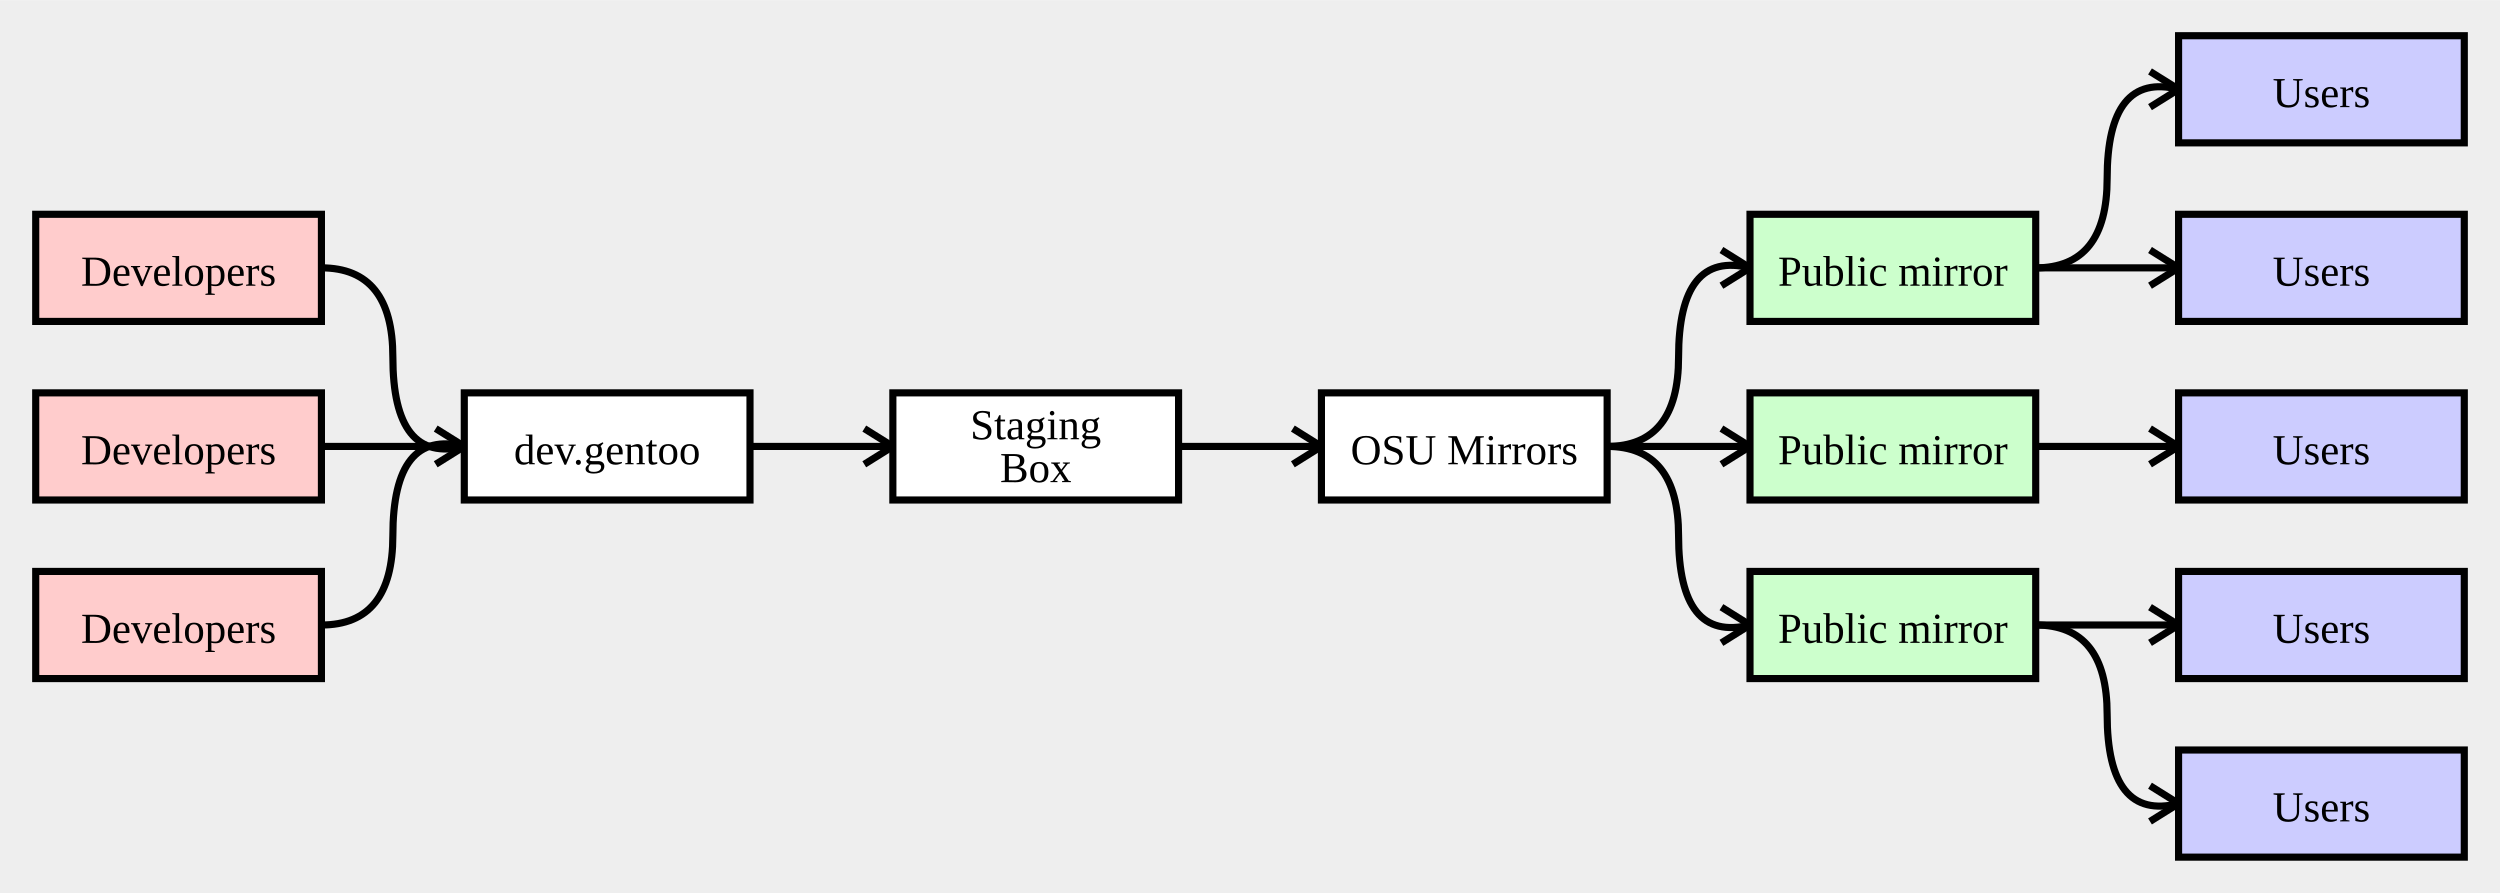
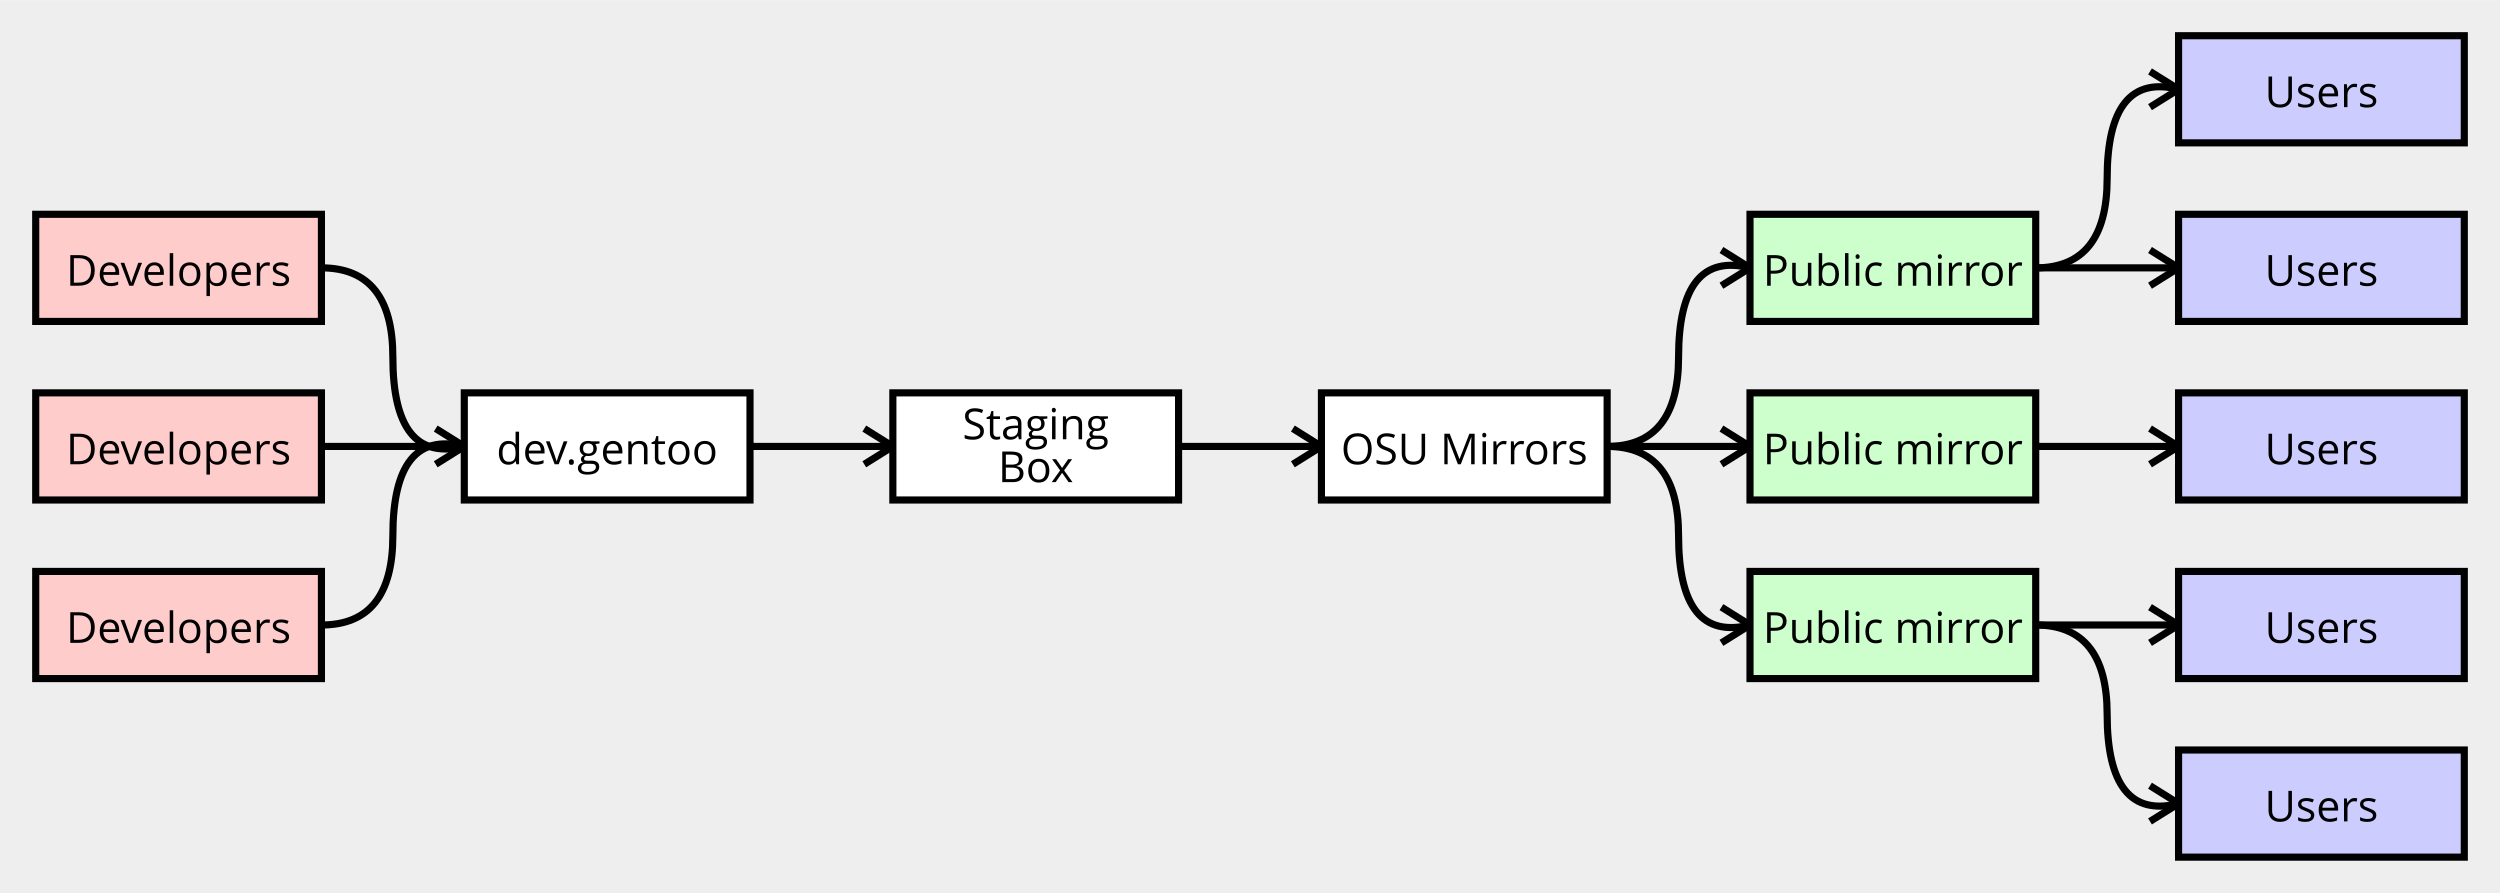
- <svg xmlns="http://www.w3.org/2000/svg" version="1.0" x="0" y="0" width="700px" height="250px" viewBox="0 0 700 250" id="svg1546">
+ <svg xmlns="http://www.w3.org/2000/svg" id="svg1546" viewBox="0 0 700 250" height="250px" width="700px" y="0" x="0" version="1.0">
  <defs id="defs1680" />
-   <rect y="0.243" x="-2.056" height="260.035" width="710.215" id="rect1360" style="fill:#eeeeee;fill-opacity:1;fill-rule:evenodd;stroke:none;stroke-width:1px;stroke-linecap:butt;stroke-linejoin:miter;stroke-opacity:1" />
-   <rect width="80" height="30" x="10" y="110" style="fill:#ffcccc;stroke:#000000;stroke-width:2" id="rect1551" />
-   <text x="50" y="130" style="text-anchor:middle" id="text1553">Developers</text>
-   <line id="line1555" stroke="black" stroke-width="2" y2="125" x2="130" y1="125" x1="90" style="stroke:#000000;stroke-width:2" />
-   <line id="line1557" stroke="black" stroke-width="2" y2="120" x2="122" y1="125" x1="130" style="stroke:#000000;stroke-width:2" />
-   <line id="line1559" stroke="black" stroke-width="2" y2="130" x2="122" y1="125" x1="130" style="stroke:#000000;stroke-width:2" />
-   <rect width="80" height="30" x="10" y="60" style="fill:#ffcccc;stroke:#000000;stroke-width:2" id="rect1561" />
-   <text x="50" y="80" style="text-anchor:middle" id="text1563">Developers</text>
-   <path d="M 90,75 C 103.333,75 110,83.333 110,100 C 110,120 116.667,128.333 130,125" style="fill:none;stroke:#000000;stroke-width:2" id="path1565" />
-   <rect width="80" height="30" x="10" y="160" style="fill:#ffcccc;stroke:#000000;stroke-width:2" id="rect1567" />
-   <text x="50" y="180" style="text-anchor:middle" id="text1569">Developers</text>
-   <path d="M 90,175 C 103.333,175 110,166.667 110,150 C 110,130 116.667,121.667 130,125" style="fill:none;stroke:#000000;stroke-width:2" id="path1571" />
-   <rect width="80" height="30" x="130" y="110" style="fill:#ffffff;stroke:#000000;stroke-width:2" id="rect1573" />
-   <text x="170" y="130" style="text-anchor:middle" id="text1575">dev.gentoo</text>
-   <line id="line1577" stroke="black" stroke-width="2" y2="125" x2="250" y1="125" x1="210" style="stroke:#000000;stroke-width:2" />
-   <line id="line1579" stroke="black" stroke-width="2" y2="120" x2="242" y1="125" x1="250" style="stroke:#000000;stroke-width:2" />
-   <line id="line1581" stroke="black" stroke-width="2" y2="130" x2="242" y1="125" x1="250" style="stroke:#000000;stroke-width:2" />
-   <rect width="80" height="30" x="250" y="110" style="fill:#ffffff;stroke:#000000;stroke-width:2" id="rect1583" />
-   <text x="290" y="123" style="text-anchor:middle" id="text1585">Staging</text>
-   <text x="290" y="135" style="text-anchor:middle" id="text1587">Box</text>
-   <line id="line1589" stroke="black" stroke-width="2" y2="125" x2="370" y1="125" x1="330" style="stroke:#000000;stroke-width:2" />
-   <line id="line1591" stroke="black" stroke-width="2" y2="120" x2="362" y1="125" x1="370" style="stroke:#000000;stroke-width:2" />
-   <line id="line1593" stroke="black" stroke-width="2" y2="130" x2="362" y1="125" x1="370" style="stroke:#000000;stroke-width:2" />
-   <rect width="80" height="30" x="370" y="110" style="fill:#ffffff;stroke:#000000;stroke-width:2" id="rect1595" />
-   <text x="410" y="130" style="text-anchor:middle" id="text1597">OSU Mirrors</text>
-   <line id="line1599" stroke="black" stroke-width="2" y2="70" x2="482" y1="75" x1="490" style="stroke:#000000;stroke-width:2" />
-   <line id="line1601" stroke="black" stroke-width="2" y2="80" x2="482" y1="75" x1="490" style="stroke:#000000;stroke-width:2" />
-   <path d="M 450,125 C 463.333,125 470,116.667 470,100 C 470,80 476.667,71.667 490,75" style="fill:none;stroke:#000000;stroke-width:2" id="path1603" />
-   <rect width="80" height="30" x="490" y="60" style="fill:#ccffcc;stroke:#000000;stroke-width:2" id="rect1605" />
-   <text x="530" y="80" style="text-anchor:middle" id="text1607">Public mirror</text>
-   <line id="line1609" stroke="black" stroke-width="2" y2="125" x2="490" y1="125" x1="450" style="stroke:#000000;stroke-width:2" />
-   <line id="line1611" stroke="black" stroke-width="2" y2="120" x2="482" y1="125" x1="490" style="stroke:#000000;stroke-width:2" />
-   <line id="line1613" stroke="black" stroke-width="2" y2="130" x2="482" y1="125" x1="490" style="stroke:#000000;stroke-width:2" />
-   <rect width="80" height="30" x="490" y="110" style="fill:#ccffcc;stroke:#000000;stroke-width:2" id="rect1615" />
-   <text x="530" y="130" style="text-anchor:middle" id="text1617">Public mirror</text>
-   <line id="line1619" stroke="black" stroke-width="2" y2="170" x2="482" y1="175" x1="490" style="stroke:#000000;stroke-width:2" />
-   <line id="line1621" stroke="black" stroke-width="2" y2="180" x2="482" y1="175" x1="490" style="stroke:#000000;stroke-width:2" />
-   <path d="M 450,125 C 463.333,125 470,133.333 470,150 C 470,170 476.667,178.333 490,175" style="fill:none;stroke:#000000;stroke-width:2" id="path1623" />
-   <rect width="80" height="30" x="490" y="160" style="fill:#ccffcc;stroke:#000000;stroke-width:2" id="rect1625" />
-   <text x="530" y="180" style="text-anchor:middle" id="text1627">Public mirror</text>
-   <line id="line1629" stroke="black" stroke-width="2" y2="20" x2="602" y1="25" x1="610" style="stroke:#000000;stroke-width:2" />
-   <line id="line1631" stroke="black" stroke-width="2" y2="30" x2="602" y1="25" x1="610" style="stroke:#000000;stroke-width:2" />
-   <path d="M 570,75 C 583.333,75 590,66.667 590,50 C 590,30 596.667,21.667 610,25" style="fill:none;stroke:#000000;stroke-width:2" id="path1633" />
-   <rect width="80" height="30" x="610" y="10" style="fill:#ccccff;stroke:#000000;stroke-width:2" id="rect1635" />
-   <text x="650" y="30" style="text-anchor:middle" id="text1637">Users</text>
-   <line id="line1639" stroke="black" stroke-width="2" y2="75" x2="610" y1="75" x1="570" style="stroke:#000000;stroke-width:2" />
-   <line id="line1641" stroke="black" stroke-width="2" y2="70" x2="602" y1="75" x1="610" style="stroke:#000000;stroke-width:2" />
-   <line id="line1643" stroke="black" stroke-width="2" y2="80" x2="602" y1="75" x1="610" style="stroke:#000000;stroke-width:2" />
-   <rect width="80" height="30" x="610" y="60" style="fill:#ccccff;stroke:#000000;stroke-width:2" id="rect1645" />
-   <text x="650" y="80" style="text-anchor:middle" id="text1647">Users</text>
-   <line id="line1649" stroke="black" stroke-width="2" y2="125" x2="610" y1="125" x1="570" style="stroke:#000000;stroke-width:2" />
-   <line id="line1651" stroke="black" stroke-width="2" y2="120" x2="602" y1="125" x1="610" style="stroke:#000000;stroke-width:2" />
-   <line id="line1653" stroke="black" stroke-width="2" y2="130" x2="602" y1="125" x1="610" style="stroke:#000000;stroke-width:2" />
-   <rect width="80" height="30" x="610" y="110" style="fill:#ccccff;stroke:#000000;stroke-width:2" id="rect1655" />
-   <text x="650" y="130" style="text-anchor:middle" id="text1657">Users</text>
-   <line id="line1659" stroke="black" stroke-width="2" y2="175" x2="610" y1="175" x1="570" style="stroke:#000000;stroke-width:2" />
-   <line id="line1661" stroke="black" stroke-width="2" y2="170" x2="602" y1="175" x1="610" style="stroke:#000000;stroke-width:2" />
-   <line id="line1663" stroke="black" stroke-width="2" y2="180" x2="602" y1="175" x1="610" style="stroke:#000000;stroke-width:2" />
-   <rect width="80" height="30" x="610" y="160" style="fill:#ccccff;stroke:#000000;stroke-width:2" id="rect1665" />
-   <text x="650" y="180" style="text-anchor:middle" id="text1667">Users</text>
-   <line id="line1669" stroke="black" stroke-width="2" y2="220" x2="602" y1="225" x1="610" style="stroke:#000000;stroke-width:2" />
-   <line id="line1671" stroke="black" stroke-width="2" y2="230" x2="602" y1="225" x1="610" style="stroke:#000000;stroke-width:2" />
-   <path d="M 570,175 C 583.333,175 590,183.333 590,200 C 590,220 596.667,228.333 610,225" style="fill:none;stroke:#000000;stroke-width:2" id="path1673" />
-   <rect width="80" height="30" x="610" y="210" style="fill:#ccccff;stroke:#000000;stroke-width:2" id="rect1675" />
-   <text x="650" y="230" style="text-anchor:middle" id="text1677">Users</text>
+   <rect style="fill:#eeeeee;fill-opacity:1;fill-rule:evenodd;stroke:none;stroke-width:1px;stroke-linecap:butt;stroke-linejoin:miter;stroke-opacity:1" id="rect1360" width="710.215" height="260.035" x="-2.056" y="0.243" />
+   <rect id="rect1551" style="fill:#ffcccc;stroke:#000000;stroke-width:2" y="110" x="10" height="30" width="80" />
+   <text id="text1553" style="line-height:0%;text-anchor:middle;-inkscape-font-specification:'Open Sans';font-family:'Open Sans';font-weight:normal;font-style:normal;font-stretch:normal;font-variant:normal;" y="130" x="50">Developers</text>
+   <line style="stroke:#000000;stroke-width:2" x1="90" y1="125" x2="130" y2="125" stroke-width="2" stroke="black" id="line1555" />
+   <line style="stroke:#000000;stroke-width:2" x1="130" y1="125" x2="122" y2="120" stroke-width="2" stroke="black" id="line1557" />
+   <line style="stroke:#000000;stroke-width:2" x1="130" y1="125" x2="122" y2="130" stroke-width="2" stroke="black" id="line1559" />
+   <rect id="rect1561" style="fill:#ffcccc;stroke:#000000;stroke-width:2" y="60" x="10" height="30" width="80" />
+   <text id="text1563" style="line-height:0%;text-anchor:middle;-inkscape-font-specification:'Open Sans';font-family:'Open Sans';font-weight:normal;font-style:normal;font-stretch:normal;font-variant:normal;" y="80" x="50">Developers</text>
+   <path id="path1565" style="fill:none;stroke:#000000;stroke-width:2" d="M 90,75 C 103.333,75 110,83.333 110,100 C 110,120 116.667,128.333 130,125" />
+   <rect id="rect1567" style="fill:#ffcccc;stroke:#000000;stroke-width:2" y="160" x="10" height="30" width="80" />
+   <text id="text1569" style="line-height:0%;text-anchor:middle;-inkscape-font-specification:'Open Sans';font-family:'Open Sans';font-weight:normal;font-style:normal;font-stretch:normal;font-variant:normal;" y="180" x="50">Developers</text>
+   <path id="path1571" style="fill:none;stroke:#000000;stroke-width:2" d="M 90,175 C 103.333,175 110,166.667 110,150 C 110,130 116.667,121.667 130,125" />
+   <rect id="rect1573" style="fill:#ffffff;stroke:#000000;stroke-width:2" y="110" x="130" height="30" width="80" />
+   <text id="text1575" style="line-height:0%;text-anchor:middle;-inkscape-font-specification:'Open Sans';font-family:'Open Sans';font-weight:normal;font-style:normal;font-stretch:normal;font-variant:normal;" y="130" x="170">dev.gentoo</text>
+   <line style="stroke:#000000;stroke-width:2" x1="210" y1="125" x2="250" y2="125" stroke-width="2" stroke="black" id="line1577" />
+   <line style="stroke:#000000;stroke-width:2" x1="250" y1="125" x2="242" y2="120" stroke-width="2" stroke="black" id="line1579" />
+   <line style="stroke:#000000;stroke-width:2" x1="250" y1="125" x2="242" y2="130" stroke-width="2" stroke="black" id="line1581" />
+   <rect id="rect1583" style="fill:#ffffff;stroke:#000000;stroke-width:2" y="110" x="250" height="30" width="80" />
+   <text id="text1585" style="line-height:0%;text-anchor:middle;-inkscape-font-specification:'Open Sans';font-family:'Open Sans';font-weight:normal;font-style:normal;font-stretch:normal;font-variant:normal;" y="123" x="290">Staging</text>
+   <text id="text1587" style="line-height:0%;text-anchor:middle;-inkscape-font-specification:'Open Sans';font-family:'Open Sans';font-weight:normal;font-style:normal;font-stretch:normal;font-variant:normal;" y="135" x="290">Box</text>
+   <line style="stroke:#000000;stroke-width:2" x1="330" y1="125" x2="370" y2="125" stroke-width="2" stroke="black" id="line1589" />
+   <line style="stroke:#000000;stroke-width:2" x1="370" y1="125" x2="362" y2="120" stroke-width="2" stroke="black" id="line1591" />
+   <line style="stroke:#000000;stroke-width:2" x1="370" y1="125" x2="362" y2="130" stroke-width="2" stroke="black" id="line1593" />
+   <rect id="rect1595" style="fill:#ffffff;stroke:#000000;stroke-width:2" y="110" x="370" height="30" width="80" />
+   <text id="text1597" style="line-height:0%;text-anchor:middle;-inkscape-font-specification:'Open Sans';font-family:'Open Sans';font-weight:normal;font-style:normal;font-stretch:normal;font-variant:normal;" y="130" x="410">OSU Mirrors</text>
+   <line style="stroke:#000000;stroke-width:2" x1="490" y1="75" x2="482" y2="70" stroke-width="2" stroke="black" id="line1599" />
+   <line style="stroke:#000000;stroke-width:2" x1="490" y1="75" x2="482" y2="80" stroke-width="2" stroke="black" id="line1601" />
+   <path id="path1603" style="fill:none;stroke:#000000;stroke-width:2" d="M 450,125 C 463.333,125 470,116.667 470,100 C 470,80 476.667,71.667 490,75" />
+   <rect id="rect1605" style="fill:#ccffcc;stroke:#000000;stroke-width:2" y="60" x="490" height="30" width="80" />
+   <text id="text1607" style="line-height:0%;text-anchor:middle;-inkscape-font-specification:'Open Sans';font-family:'Open Sans';font-weight:normal;font-style:normal;font-stretch:normal;font-variant:normal;" y="80" x="530">Public mirror</text>
+   <line style="stroke:#000000;stroke-width:2" x1="450" y1="125" x2="490" y2="125" stroke-width="2" stroke="black" id="line1609" />
+   <line style="stroke:#000000;stroke-width:2" x1="490" y1="125" x2="482" y2="120" stroke-width="2" stroke="black" id="line1611" />
+   <line style="stroke:#000000;stroke-width:2" x1="490" y1="125" x2="482" y2="130" stroke-width="2" stroke="black" id="line1613" />
+   <rect id="rect1615" style="fill:#ccffcc;stroke:#000000;stroke-width:2" y="110" x="490" height="30" width="80" />
+   <text id="text1617" style="line-height:0%;text-anchor:middle;-inkscape-font-specification:'Open Sans';font-family:'Open Sans';font-weight:normal;font-style:normal;font-stretch:normal;font-variant:normal;" y="130" x="530">Public mirror</text>
+   <line style="stroke:#000000;stroke-width:2" x1="490" y1="175" x2="482" y2="170" stroke-width="2" stroke="black" id="line1619" />
+   <line style="stroke:#000000;stroke-width:2" x1="490" y1="175" x2="482" y2="180" stroke-width="2" stroke="black" id="line1621" />
+   <path id="path1623" style="fill:none;stroke:#000000;stroke-width:2" d="M 450,125 C 463.333,125 470,133.333 470,150 C 470,170 476.667,178.333 490,175" />
+   <rect id="rect1625" style="fill:#ccffcc;stroke:#000000;stroke-width:2" y="160" x="490" height="30" width="80" />
+   <text id="text1627" style="line-height:0%;text-anchor:middle;-inkscape-font-specification:'Open Sans';font-family:'Open Sans';font-weight:normal;font-style:normal;font-stretch:normal;font-variant:normal;" y="180" x="530">Public mirror</text>
+   <line style="stroke:#000000;stroke-width:2" x1="610" y1="25" x2="602" y2="20" stroke-width="2" stroke="black" id="line1629" />
+   <line style="stroke:#000000;stroke-width:2" x1="610" y1="25" x2="602" y2="30" stroke-width="2" stroke="black" id="line1631" />
+   <path id="path1633" style="fill:none;stroke:#000000;stroke-width:2" d="M 570,75 C 583.333,75 590,66.667 590,50 C 590,30 596.667,21.667 610,25" />
+   <rect id="rect1635" style="fill:#ccccff;stroke:#000000;stroke-width:2" y="10" x="610" height="30" width="80" />
+   <text id="text1637" style="line-height:0%;text-anchor:middle;-inkscape-font-specification:'Open Sans';font-family:'Open Sans';font-weight:normal;font-style:normal;font-stretch:normal;font-variant:normal;" y="30" x="650">Users</text>
+   <line style="stroke:#000000;stroke-width:2" x1="570" y1="75" x2="610" y2="75" stroke-width="2" stroke="black" id="line1639" />
+   <line style="stroke:#000000;stroke-width:2" x1="610" y1="75" x2="602" y2="70" stroke-width="2" stroke="black" id="line1641" />
+   <line style="stroke:#000000;stroke-width:2" x1="610" y1="75" x2="602" y2="80" stroke-width="2" stroke="black" id="line1643" />
+   <rect id="rect1645" style="fill:#ccccff;stroke:#000000;stroke-width:2" y="60" x="610" height="30" width="80" />
+   <text id="text1647" style="line-height:0%;text-anchor:middle;-inkscape-font-specification:'Open Sans';font-family:'Open Sans';font-weight:normal;font-style:normal;font-stretch:normal;font-variant:normal;" y="80" x="650">Users</text>
+   <line style="stroke:#000000;stroke-width:2" x1="570" y1="125" x2="610" y2="125" stroke-width="2" stroke="black" id="line1649" />
+   <line style="stroke:#000000;stroke-width:2" x1="610" y1="125" x2="602" y2="120" stroke-width="2" stroke="black" id="line1651" />
+   <line style="stroke:#000000;stroke-width:2" x1="610" y1="125" x2="602" y2="130" stroke-width="2" stroke="black" id="line1653" />
+   <rect id="rect1655" style="fill:#ccccff;stroke:#000000;stroke-width:2" y="110" x="610" height="30" width="80" />
+   <text id="text1657" style="line-height:0%;text-anchor:middle;-inkscape-font-specification:'Open Sans';font-family:'Open Sans';font-weight:normal;font-style:normal;font-stretch:normal;font-variant:normal;" y="130" x="650">Users</text>
+   <line style="stroke:#000000;stroke-width:2" x1="570" y1="175" x2="610" y2="175" stroke-width="2" stroke="black" id="line1659" />
+   <line style="stroke:#000000;stroke-width:2" x1="610" y1="175" x2="602" y2="170" stroke-width="2" stroke="black" id="line1661" />
+   <line style="stroke:#000000;stroke-width:2" x1="610" y1="175" x2="602" y2="180" stroke-width="2" stroke="black" id="line1663" />
+   <rect id="rect1665" style="fill:#ccccff;stroke:#000000;stroke-width:2" y="160" x="610" height="30" width="80" />
+   <text id="text1667" style="line-height:0%;text-anchor:middle;-inkscape-font-specification:'Open Sans';font-family:'Open Sans';font-weight:normal;font-style:normal;font-stretch:normal;font-variant:normal;" y="180" x="650">Users</text>
+   <line style="stroke:#000000;stroke-width:2" x1="610" y1="225" x2="602" y2="220" stroke-width="2" stroke="black" id="line1669" />
+   <line style="stroke:#000000;stroke-width:2" x1="610" y1="225" x2="602" y2="230" stroke-width="2" stroke="black" id="line1671" />
+   <path id="path1673" style="fill:none;stroke:#000000;stroke-width:2" d="M 570,175 C 583.333,175 590,183.333 590,200 C 590,220 596.667,228.333 610,225" />
+   <rect id="rect1675" style="fill:#ccccff;stroke:#000000;stroke-width:2" y="210" x="610" height="30" width="80" />
+   <text id="text1677" style="line-height:0%;text-anchor:middle;-inkscape-font-specification:'Open Sans';font-family:'Open Sans';font-weight:normal;font-style:normal;font-stretch:normal;font-variant:normal;" y="230" x="650">Users</text>
</svg>
